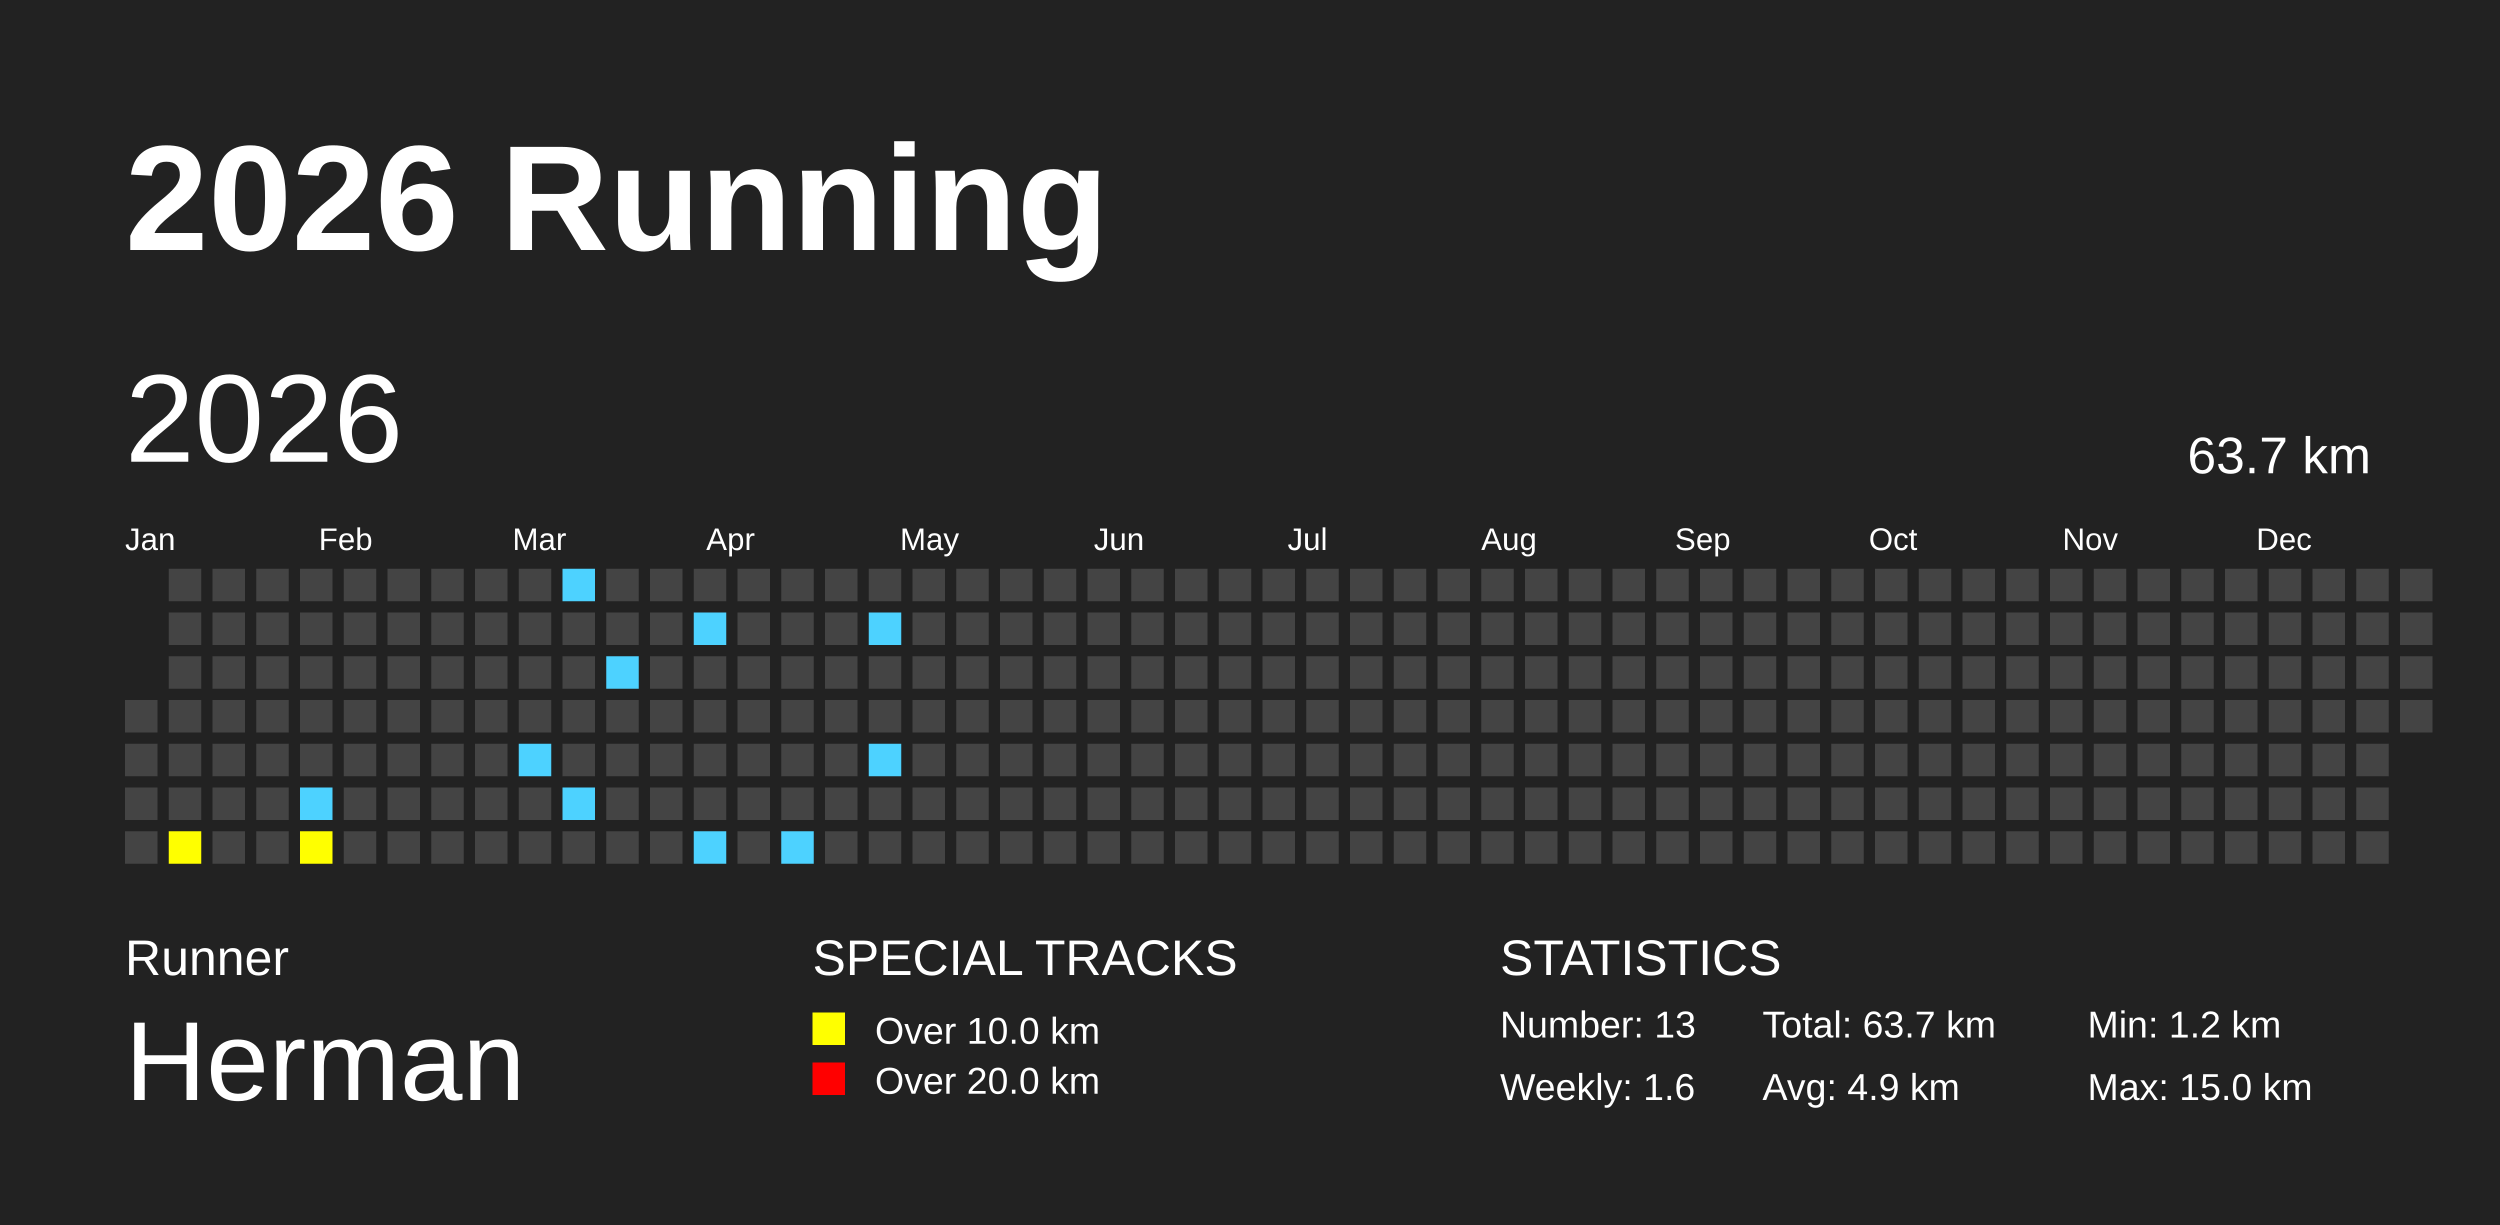
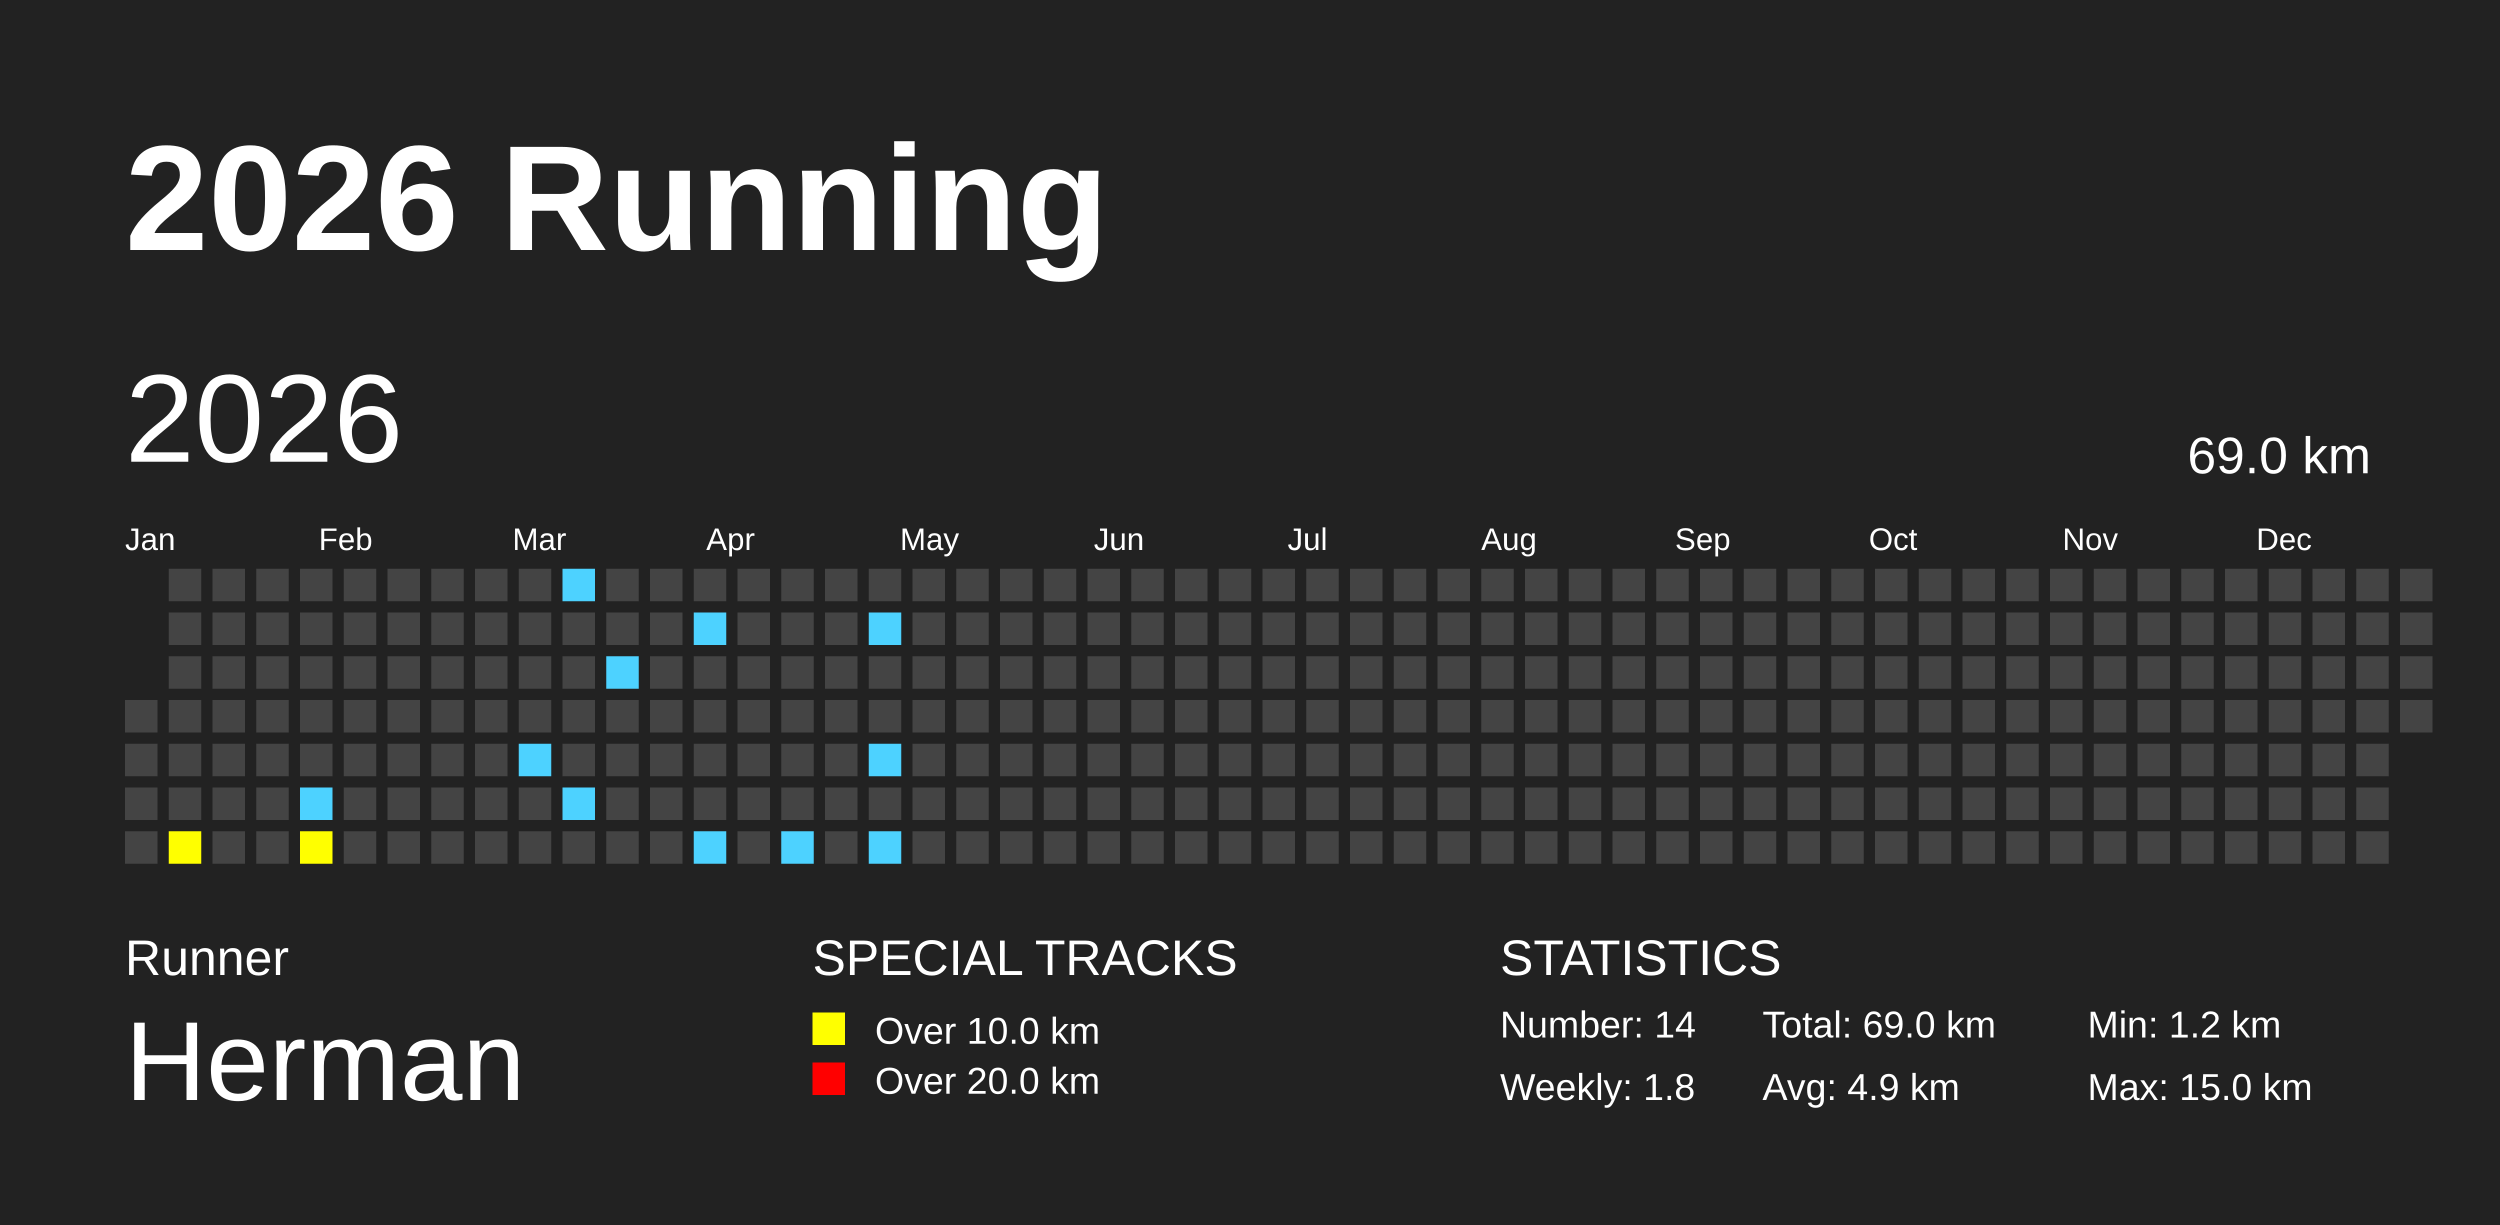
<svg xmlns="http://www.w3.org/2000/svg" baseProfile="full" height="98mm" version="1.1" viewBox="0,0,200,98" width="200mm">
  <defs />
  <rect fill="#222222" height="98" width="200" x="0" y="0" />
  <text fill="#FFFFFF" style="font-size:12px; font-family:Arial; font-weight:bold;" x="10" y="20">2026 Running</text>
  <text fill="#FFFFFF" style="font-size:4px; font-family:Arial" x="10" y="78">Runner</text>
  <text fill="#FFFFFF" style="font-size:9px; font-family:Arial" x="10" y="88">Herman</text>
  <text fill="#FFFFFF" style="font-size:4px; font-family:Arial" x="65" y="78">SPECIAL TRACKS</text>
  <rect fill="yellow" height="2.6" width="2.6" x="65" y="81" />
  <text fill="#FFFFFF" style="font-size:3px; font-family:Arial" x="70" y="83.5">Over 10.0 km</text>
  <rect fill="red" height="2.6" width="2.6" x="65" y="85" />
  <text fill="#FFFFFF" style="font-size:3px; font-family:Arial" x="70" y="87.5">Over 20.0 km</text>
  <text fill="#FFFFFF" style="font-size:4px; font-family:Arial" x="120" y="78">STATISTICS</text>
-   <text fill="#FFFFFF" style="font-size:3px; font-family:Arial" x="120" y="83">Number: 13</text>
-   <text fill="#FFFFFF" style="font-size:3px; font-family:Arial" x="120" y="88">Weekly: 1.6</text>
-   <text fill="#FFFFFF" style="font-size:3px; font-family:Arial" x="141" y="83">Total: 63.7 km</text>
+   <text fill="#FFFFFF" style="font-size:3px; font-family:Arial" x="120" y="83">Number: 14</text>
+   <text fill="#FFFFFF" style="font-size:3px; font-family:Arial" x="120" y="88">Weekly: 1.8</text>
+   <text fill="#FFFFFF" style="font-size:3px; font-family:Arial" x="141" y="83">Total: 69.0 km</text>
  <text fill="#FFFFFF" style="font-size:3px; font-family:Arial" x="141" y="88">Avg: 4.9 km</text>
  <text fill="#FFFFFF" style="font-size:3px; font-family:Arial" x="167" y="83">Min: 1.2 km</text>
  <text fill="#FFFFFF" style="font-size:3px; font-family:Arial" x="167" y="88">Max: 15.0 km</text>
  <text dominant-baseline="hanging" fill="#FFFFFF" style="font-size:10.0px; font-family:Arial;" x="10" y="30">2026</text>
-   <text dominant-baseline="hanging" fill="#FFFFFF" style="font-size:4.125px; font-family:Arial;" x="175" y="35">63.7 km</text>
+   <text dominant-baseline="hanging" fill="#FFFFFF" style="font-size:4.125px; font-family:Arial;" x="175" y="35">69.0 km</text>
  <text fill="#FFFFFF" style="font-size:2.5px; font-family:Arial" x="10.0" y="44">Jan</text>
  <text fill="#FFFFFF" style="font-size:2.5px; font-family:Arial" x="25.5" y="44">Feb</text>
  <text fill="#FFFFFF" style="font-size:2.5px; font-family:Arial" x="41.0" y="44">Mar</text>
  <text fill="#FFFFFF" style="font-size:2.5px; font-family:Arial" x="56.5" y="44">Apr</text>
  <text fill="#FFFFFF" style="font-size:2.5px; font-family:Arial" x="72.0" y="44">May</text>
  <text fill="#FFFFFF" style="font-size:2.5px; font-family:Arial" x="87.5" y="44">Jun</text>
  <text fill="#FFFFFF" style="font-size:2.5px; font-family:Arial" x="103.0" y="44">Jul</text>
  <text fill="#FFFFFF" style="font-size:2.5px; font-family:Arial" x="118.5" y="44">Aug</text>
  <text fill="#FFFFFF" style="font-size:2.5px; font-family:Arial" x="134.0" y="44">Sep</text>
  <text fill="#FFFFFF" style="font-size:2.5px; font-family:Arial" x="149.5" y="44">Oct</text>
  <text fill="#FFFFFF" style="font-size:2.5px; font-family:Arial" x="165.0" y="44">Nov</text>
  <text fill="#FFFFFF" style="font-size:2.5px; font-family:Arial" x="180.5" y="44">Dec</text>
  <rect fill="#444444" height="2.6" width="2.6" x="10.0" y="56.0" />
  <rect fill="#444444" height="2.6" width="2.6" x="10.0" y="59.5" />
  <rect fill="#444444" height="2.6" width="2.6" x="10.0" y="63.0" />
  <rect fill="#444444" height="2.6" width="2.6" x="10.0" y="66.5" />
  <rect fill="#444444" height="2.6" width="2.6" x="13.5" y="45.5" />
  <rect fill="#444444" height="2.6" width="2.6" x="13.5" y="49.0" />
  <rect fill="#444444" height="2.6" width="2.6" x="13.5" y="52.5" />
  <rect fill="#444444" height="2.6" width="2.6" x="13.5" y="56.0" />
  <rect fill="#444444" height="2.6" width="2.6" x="13.5" y="59.5" />
  <rect fill="#444444" height="2.6" width="2.6" x="13.5" y="63.0" />
  <rect fill="yellow" height="2.6" width="2.6" x="13.5" y="66.5" />
  <rect fill="#444444" height="2.6" width="2.6" x="17.0" y="45.5" />
  <rect fill="#444444" height="2.6" width="2.6" x="17.0" y="49.0" />
  <rect fill="#444444" height="2.6" width="2.6" x="17.0" y="52.5" />
  <rect fill="#444444" height="2.6" width="2.6" x="17.0" y="56.0" />
  <rect fill="#444444" height="2.6" width="2.6" x="17.0" y="59.5" />
  <rect fill="#444444" height="2.6" width="2.6" x="17.0" y="63.0" />
  <rect fill="#444444" height="2.6" width="2.6" x="17.0" y="66.5" />
  <rect fill="#444444" height="2.6" width="2.6" x="20.5" y="45.5" />
  <rect fill="#444444" height="2.6" width="2.6" x="20.5" y="49.0" />
  <rect fill="#444444" height="2.6" width="2.6" x="20.5" y="52.5" />
  <rect fill="#444444" height="2.6" width="2.6" x="20.5" y="56.0" />
  <rect fill="#444444" height="2.6" width="2.6" x="20.5" y="59.5" />
  <rect fill="#444444" height="2.6" width="2.6" x="20.5" y="63.0" />
  <rect fill="#444444" height="2.6" width="2.6" x="20.5" y="66.5" />
  <rect fill="#444444" height="2.6" width="2.6" x="24.0" y="45.5" />
  <rect fill="#444444" height="2.6" width="2.6" x="24.0" y="49.0" />
  <rect fill="#444444" height="2.6" width="2.6" x="24.0" y="52.5" />
  <rect fill="#444444" height="2.6" width="2.6" x="24.0" y="56.0" />
  <rect fill="#444444" height="2.6" width="2.6" x="24.0" y="59.5" />
  <rect fill="#4DD2FF" height="2.6" width="2.6" x="24.0" y="63.0" />
  <rect fill="yellow" height="2.6" width="2.6" x="24.0" y="66.5" />
  <rect fill="#444444" height="2.6" width="2.6" x="27.5" y="45.5" />
  <rect fill="#444444" height="2.6" width="2.6" x="27.5" y="49.0" />
  <rect fill="#444444" height="2.6" width="2.6" x="27.5" y="52.5" />
  <rect fill="#444444" height="2.6" width="2.6" x="27.5" y="56.0" />
  <rect fill="#444444" height="2.6" width="2.6" x="27.5" y="59.5" />
  <rect fill="#444444" height="2.6" width="2.6" x="27.5" y="63.0" />
  <rect fill="#444444" height="2.6" width="2.6" x="27.5" y="66.5" />
  <rect fill="#444444" height="2.6" width="2.6" x="31.0" y="45.5" />
  <rect fill="#444444" height="2.6" width="2.6" x="31.0" y="49.0" />
  <rect fill="#444444" height="2.6" width="2.6" x="31.0" y="52.5" />
  <rect fill="#444444" height="2.6" width="2.6" x="31.0" y="56.0" />
  <rect fill="#444444" height="2.6" width="2.6" x="31.0" y="59.5" />
  <rect fill="#444444" height="2.6" width="2.6" x="31.0" y="63.0" />
  <rect fill="#444444" height="2.6" width="2.6" x="31.0" y="66.5" />
  <rect fill="#444444" height="2.6" width="2.6" x="34.5" y="45.5" />
  <rect fill="#444444" height="2.6" width="2.6" x="34.5" y="49.0" />
  <rect fill="#444444" height="2.6" width="2.6" x="34.5" y="52.5" />
  <rect fill="#444444" height="2.6" width="2.6" x="34.5" y="56.0" />
  <rect fill="#444444" height="2.6" width="2.6" x="34.5" y="59.5" />
  <rect fill="#444444" height="2.6" width="2.6" x="34.5" y="63.0" />
  <rect fill="#444444" height="2.6" width="2.6" x="34.5" y="66.5" />
  <rect fill="#444444" height="2.6" width="2.6" x="38.0" y="45.5" />
  <rect fill="#444444" height="2.6" width="2.6" x="38.0" y="49.0" />
  <rect fill="#444444" height="2.6" width="2.6" x="38.0" y="52.5" />
  <rect fill="#444444" height="2.6" width="2.6" x="38.0" y="56.0" />
  <rect fill="#444444" height="2.6" width="2.6" x="38.0" y="59.5" />
  <rect fill="#444444" height="2.6" width="2.6" x="38.0" y="63.0" />
  <rect fill="#444444" height="2.6" width="2.6" x="38.0" y="66.5" />
  <rect fill="#444444" height="2.6" width="2.6" x="41.5" y="45.5" />
  <rect fill="#444444" height="2.6" width="2.6" x="41.5" y="49.0" />
  <rect fill="#444444" height="2.6" width="2.6" x="41.5" y="52.5" />
  <rect fill="#444444" height="2.6" width="2.6" x="41.5" y="56.0" />
  <rect fill="#4DD2FF" height="2.6" width="2.6" x="41.5" y="59.5" />
  <rect fill="#444444" height="2.6" width="2.6" x="41.5" y="63.0" />
  <rect fill="#444444" height="2.6" width="2.6" x="41.5" y="66.5" />
  <rect fill="#4DD2FF" height="2.6" width="2.6" x="45.0" y="45.5" />
  <rect fill="#444444" height="2.6" width="2.6" x="45.0" y="49.0" />
  <rect fill="#444444" height="2.6" width="2.6" x="45.0" y="52.5" />
  <rect fill="#444444" height="2.6" width="2.6" x="45.0" y="56.0" />
  <rect fill="#444444" height="2.6" width="2.6" x="45.0" y="59.5" />
  <rect fill="#4DD2FF" height="2.6" width="2.6" x="45.0" y="63.0" />
  <rect fill="#444444" height="2.6" width="2.6" x="45.0" y="66.5" />
  <rect fill="#444444" height="2.6" width="2.6" x="48.5" y="45.5" />
  <rect fill="#444444" height="2.6" width="2.6" x="48.5" y="49.0" />
  <rect fill="#4DD2FF" height="2.6" width="2.6" x="48.5" y="52.5" />
  <rect fill="#444444" height="2.6" width="2.6" x="48.5" y="56.0" />
  <rect fill="#444444" height="2.6" width="2.6" x="48.5" y="59.5" />
  <rect fill="#444444" height="2.6" width="2.6" x="48.5" y="63.0" />
  <rect fill="#444444" height="2.6" width="2.6" x="48.5" y="66.5" />
  <rect fill="#444444" height="2.6" width="2.6" x="52.0" y="45.5" />
  <rect fill="#444444" height="2.6" width="2.6" x="52.0" y="49.0" />
  <rect fill="#444444" height="2.6" width="2.6" x="52.0" y="52.5" />
  <rect fill="#444444" height="2.6" width="2.6" x="52.0" y="56.0" />
  <rect fill="#444444" height="2.6" width="2.6" x="52.0" y="59.5" />
  <rect fill="#444444" height="2.6" width="2.6" x="52.0" y="63.0" />
  <rect fill="#444444" height="2.6" width="2.6" x="52.0" y="66.5" />
  <rect fill="#444444" height="2.6" width="2.6" x="55.5" y="45.5" />
  <rect fill="#4DD2FF" height="2.6" width="2.6" x="55.5" y="49.0" />
  <rect fill="#444444" height="2.6" width="2.6" x="55.5" y="52.5" />
  <rect fill="#444444" height="2.6" width="2.6" x="55.5" y="56.0" />
  <rect fill="#444444" height="2.6" width="2.6" x="55.5" y="59.5" />
  <rect fill="#444444" height="2.6" width="2.6" x="55.5" y="63.0" />
  <rect fill="#4DD2FF" height="2.6" width="2.6" x="55.5" y="66.5" />
  <rect fill="#444444" height="2.6" width="2.6" x="59.0" y="45.5" />
  <rect fill="#444444" height="2.6" width="2.6" x="59.0" y="49.0" />
  <rect fill="#444444" height="2.6" width="2.6" x="59.0" y="52.5" />
  <rect fill="#444444" height="2.6" width="2.6" x="59.0" y="56.0" />
  <rect fill="#444444" height="2.6" width="2.6" x="59.0" y="59.5" />
  <rect fill="#444444" height="2.6" width="2.6" x="59.0" y="63.0" />
  <rect fill="#444444" height="2.6" width="2.6" x="59.0" y="66.5" />
  <rect fill="#444444" height="2.6" width="2.6" x="62.5" y="45.5" />
  <rect fill="#444444" height="2.6" width="2.6" x="62.5" y="49.0" />
  <rect fill="#444444" height="2.6" width="2.6" x="62.5" y="52.5" />
  <rect fill="#444444" height="2.6" width="2.6" x="62.5" y="56.0" />
  <rect fill="#444444" height="2.6" width="2.6" x="62.5" y="59.5" />
  <rect fill="#444444" height="2.6" width="2.6" x="62.5" y="63.0" />
  <rect fill="#4DD2FF" height="2.6" width="2.6" x="62.5" y="66.5" />
  <rect fill="#444444" height="2.6" width="2.6" x="66.0" y="45.5" />
  <rect fill="#444444" height="2.6" width="2.6" x="66.0" y="49.0" />
  <rect fill="#444444" height="2.6" width="2.6" x="66.0" y="52.5" />
  <rect fill="#444444" height="2.6" width="2.6" x="66.0" y="56.0" />
  <rect fill="#444444" height="2.6" width="2.6" x="66.0" y="59.5" />
  <rect fill="#444444" height="2.6" width="2.6" x="66.0" y="63.0" />
  <rect fill="#444444" height="2.6" width="2.6" x="66.0" y="66.5" />
  <rect fill="#444444" height="2.6" width="2.6" x="69.5" y="45.5" />
  <rect fill="#4DD2FF" height="2.6" width="2.6" x="69.5" y="49.0" />
  <rect fill="#444444" height="2.6" width="2.6" x="69.5" y="52.5" />
  <rect fill="#444444" height="2.6" width="2.6" x="69.5" y="56.0" />
  <rect fill="#4DD2FF" height="2.6" width="2.6" x="69.5" y="59.5" />
  <rect fill="#444444" height="2.6" width="2.6" x="69.5" y="63.0" />
-   <rect fill="#444444" height="2.6" width="2.6" x="69.5" y="66.5" />
+   <rect fill="#4DD2FF" height="2.6" width="2.6" x="69.5" y="66.5" />
  <rect fill="#444444" height="2.6" width="2.6" x="73.0" y="45.5" />
  <rect fill="#444444" height="2.6" width="2.6" x="73.0" y="49.0" />
  <rect fill="#444444" height="2.6" width="2.6" x="73.0" y="52.5" />
  <rect fill="#444444" height="2.6" width="2.6" x="73.0" y="56.0" />
  <rect fill="#444444" height="2.6" width="2.6" x="73.0" y="59.5" />
  <rect fill="#444444" height="2.6" width="2.6" x="73.0" y="63.0" />
  <rect fill="#444444" height="2.6" width="2.6" x="73.0" y="66.5" />
  <rect fill="#444444" height="2.6" width="2.6" x="76.5" y="45.5" />
  <rect fill="#444444" height="2.6" width="2.6" x="76.5" y="49.0" />
  <rect fill="#444444" height="2.6" width="2.6" x="76.5" y="52.5" />
  <rect fill="#444444" height="2.6" width="2.6" x="76.5" y="56.0" />
  <rect fill="#444444" height="2.6" width="2.6" x="76.5" y="59.5" />
  <rect fill="#444444" height="2.6" width="2.6" x="76.5" y="63.0" />
  <rect fill="#444444" height="2.6" width="2.6" x="76.5" y="66.5" />
  <rect fill="#444444" height="2.6" width="2.6" x="80.0" y="45.5" />
  <rect fill="#444444" height="2.6" width="2.6" x="80.0" y="49.0" />
  <rect fill="#444444" height="2.6" width="2.6" x="80.0" y="52.5" />
  <rect fill="#444444" height="2.6" width="2.6" x="80.0" y="56.0" />
  <rect fill="#444444" height="2.6" width="2.6" x="80.0" y="59.5" />
  <rect fill="#444444" height="2.6" width="2.6" x="80.0" y="63.0" />
  <rect fill="#444444" height="2.6" width="2.6" x="80.0" y="66.5" />
  <rect fill="#444444" height="2.6" width="2.6" x="83.5" y="45.5" />
  <rect fill="#444444" height="2.6" width="2.6" x="83.5" y="49.0" />
  <rect fill="#444444" height="2.6" width="2.6" x="83.5" y="52.5" />
  <rect fill="#444444" height="2.6" width="2.6" x="83.5" y="56.0" />
  <rect fill="#444444" height="2.6" width="2.6" x="83.5" y="59.5" />
  <rect fill="#444444" height="2.6" width="2.6" x="83.5" y="63.0" />
  <rect fill="#444444" height="2.6" width="2.6" x="83.5" y="66.5" />
  <rect fill="#444444" height="2.6" width="2.6" x="87.0" y="45.5" />
  <rect fill="#444444" height="2.6" width="2.6" x="87.0" y="49.0" />
  <rect fill="#444444" height="2.6" width="2.6" x="87.0" y="52.5" />
  <rect fill="#444444" height="2.6" width="2.6" x="87.0" y="56.0" />
  <rect fill="#444444" height="2.6" width="2.6" x="87.0" y="59.5" />
  <rect fill="#444444" height="2.6" width="2.6" x="87.0" y="63.0" />
  <rect fill="#444444" height="2.6" width="2.6" x="87.0" y="66.5" />
  <rect fill="#444444" height="2.6" width="2.6" x="90.5" y="45.5" />
  <rect fill="#444444" height="2.6" width="2.6" x="90.5" y="49.0" />
  <rect fill="#444444" height="2.6" width="2.6" x="90.5" y="52.5" />
  <rect fill="#444444" height="2.6" width="2.6" x="90.5" y="56.0" />
  <rect fill="#444444" height="2.6" width="2.6" x="90.5" y="59.5" />
  <rect fill="#444444" height="2.6" width="2.6" x="90.5" y="63.0" />
  <rect fill="#444444" height="2.6" width="2.6" x="90.5" y="66.5" />
  <rect fill="#444444" height="2.6" width="2.6" x="94.0" y="45.5" />
  <rect fill="#444444" height="2.6" width="2.6" x="94.0" y="49.0" />
  <rect fill="#444444" height="2.6" width="2.6" x="94.0" y="52.5" />
  <rect fill="#444444" height="2.6" width="2.6" x="94.0" y="56.0" />
  <rect fill="#444444" height="2.6" width="2.6" x="94.0" y="59.5" />
  <rect fill="#444444" height="2.6" width="2.6" x="94.0" y="63.0" />
  <rect fill="#444444" height="2.6" width="2.6" x="94.0" y="66.5" />
  <rect fill="#444444" height="2.6" width="2.6" x="97.5" y="45.5" />
  <rect fill="#444444" height="2.6" width="2.6" x="97.5" y="49.0" />
  <rect fill="#444444" height="2.6" width="2.6" x="97.5" y="52.5" />
  <rect fill="#444444" height="2.6" width="2.6" x="97.5" y="56.0" />
  <rect fill="#444444" height="2.6" width="2.6" x="97.5" y="59.5" />
  <rect fill="#444444" height="2.6" width="2.6" x="97.5" y="63.0" />
  <rect fill="#444444" height="2.6" width="2.6" x="97.5" y="66.5" />
  <rect fill="#444444" height="2.6" width="2.6" x="101.0" y="45.5" />
  <rect fill="#444444" height="2.6" width="2.6" x="101.0" y="49.0" />
  <rect fill="#444444" height="2.6" width="2.6" x="101.0" y="52.5" />
  <rect fill="#444444" height="2.6" width="2.6" x="101.0" y="56.0" />
  <rect fill="#444444" height="2.6" width="2.6" x="101.0" y="59.5" />
  <rect fill="#444444" height="2.6" width="2.6" x="101.0" y="63.0" />
  <rect fill="#444444" height="2.6" width="2.6" x="101.0" y="66.5" />
  <rect fill="#444444" height="2.6" width="2.6" x="104.5" y="45.5" />
  <rect fill="#444444" height="2.6" width="2.6" x="104.5" y="49.0" />
  <rect fill="#444444" height="2.6" width="2.6" x="104.5" y="52.5" />
  <rect fill="#444444" height="2.6" width="2.6" x="104.5" y="56.0" />
  <rect fill="#444444" height="2.6" width="2.6" x="104.5" y="59.5" />
  <rect fill="#444444" height="2.6" width="2.6" x="104.5" y="63.0" />
  <rect fill="#444444" height="2.6" width="2.6" x="104.5" y="66.5" />
  <rect fill="#444444" height="2.6" width="2.6" x="108.0" y="45.5" />
  <rect fill="#444444" height="2.6" width="2.6" x="108.0" y="49.0" />
  <rect fill="#444444" height="2.6" width="2.6" x="108.0" y="52.5" />
  <rect fill="#444444" height="2.6" width="2.6" x="108.0" y="56.0" />
  <rect fill="#444444" height="2.6" width="2.6" x="108.0" y="59.5" />
  <rect fill="#444444" height="2.6" width="2.6" x="108.0" y="63.0" />
  <rect fill="#444444" height="2.6" width="2.6" x="108.0" y="66.5" />
  <rect fill="#444444" height="2.6" width="2.6" x="111.5" y="45.5" />
  <rect fill="#444444" height="2.6" width="2.6" x="111.5" y="49.0" />
  <rect fill="#444444" height="2.6" width="2.6" x="111.5" y="52.5" />
  <rect fill="#444444" height="2.6" width="2.6" x="111.5" y="56.0" />
  <rect fill="#444444" height="2.6" width="2.6" x="111.5" y="59.5" />
  <rect fill="#444444" height="2.6" width="2.6" x="111.5" y="63.0" />
  <rect fill="#444444" height="2.6" width="2.6" x="111.5" y="66.5" />
  <rect fill="#444444" height="2.6" width="2.6" x="115.0" y="45.5" />
  <rect fill="#444444" height="2.6" width="2.6" x="115.0" y="49.0" />
  <rect fill="#444444" height="2.6" width="2.6" x="115.0" y="52.5" />
  <rect fill="#444444" height="2.6" width="2.6" x="115.0" y="56.0" />
  <rect fill="#444444" height="2.6" width="2.6" x="115.0" y="59.5" />
  <rect fill="#444444" height="2.6" width="2.6" x="115.0" y="63.0" />
  <rect fill="#444444" height="2.6" width="2.6" x="115.0" y="66.5" />
  <rect fill="#444444" height="2.6" width="2.6" x="118.5" y="45.5" />
  <rect fill="#444444" height="2.6" width="2.6" x="118.5" y="49.0" />
  <rect fill="#444444" height="2.6" width="2.6" x="118.5" y="52.5" />
  <rect fill="#444444" height="2.6" width="2.6" x="118.5" y="56.0" />
  <rect fill="#444444" height="2.6" width="2.6" x="118.5" y="59.5" />
  <rect fill="#444444" height="2.6" width="2.6" x="118.5" y="63.0" />
  <rect fill="#444444" height="2.6" width="2.6" x="118.5" y="66.5" />
  <rect fill="#444444" height="2.6" width="2.6" x="122.0" y="45.5" />
  <rect fill="#444444" height="2.6" width="2.6" x="122.0" y="49.0" />
  <rect fill="#444444" height="2.6" width="2.6" x="122.0" y="52.5" />
  <rect fill="#444444" height="2.6" width="2.6" x="122.0" y="56.0" />
  <rect fill="#444444" height="2.6" width="2.6" x="122.0" y="59.5" />
  <rect fill="#444444" height="2.6" width="2.6" x="122.0" y="63.0" />
  <rect fill="#444444" height="2.6" width="2.6" x="122.0" y="66.5" />
  <rect fill="#444444" height="2.6" width="2.6" x="125.5" y="45.5" />
  <rect fill="#444444" height="2.6" width="2.6" x="125.5" y="49.0" />
  <rect fill="#444444" height="2.6" width="2.6" x="125.5" y="52.5" />
  <rect fill="#444444" height="2.6" width="2.6" x="125.5" y="56.0" />
  <rect fill="#444444" height="2.6" width="2.6" x="125.5" y="59.5" />
  <rect fill="#444444" height="2.6" width="2.6" x="125.5" y="63.0" />
  <rect fill="#444444" height="2.6" width="2.6" x="125.5" y="66.5" />
  <rect fill="#444444" height="2.6" width="2.6" x="129.0" y="45.5" />
  <rect fill="#444444" height="2.6" width="2.6" x="129.0" y="49.0" />
  <rect fill="#444444" height="2.6" width="2.6" x="129.0" y="52.5" />
  <rect fill="#444444" height="2.6" width="2.6" x="129.0" y="56.0" />
  <rect fill="#444444" height="2.6" width="2.6" x="129.0" y="59.5" />
  <rect fill="#444444" height="2.6" width="2.6" x="129.0" y="63.0" />
  <rect fill="#444444" height="2.6" width="2.6" x="129.0" y="66.5" />
  <rect fill="#444444" height="2.6" width="2.6" x="132.5" y="45.5" />
  <rect fill="#444444" height="2.6" width="2.6" x="132.5" y="49.0" />
  <rect fill="#444444" height="2.6" width="2.6" x="132.5" y="52.5" />
  <rect fill="#444444" height="2.6" width="2.6" x="132.5" y="56.0" />
  <rect fill="#444444" height="2.6" width="2.6" x="132.5" y="59.5" />
  <rect fill="#444444" height="2.6" width="2.6" x="132.5" y="63.0" />
  <rect fill="#444444" height="2.6" width="2.6" x="132.5" y="66.5" />
  <rect fill="#444444" height="2.6" width="2.6" x="136.0" y="45.5" />
  <rect fill="#444444" height="2.6" width="2.6" x="136.0" y="49.0" />
  <rect fill="#444444" height="2.6" width="2.6" x="136.0" y="52.5" />
  <rect fill="#444444" height="2.6" width="2.6" x="136.0" y="56.0" />
  <rect fill="#444444" height="2.6" width="2.6" x="136.0" y="59.5" />
  <rect fill="#444444" height="2.6" width="2.6" x="136.0" y="63.0" />
  <rect fill="#444444" height="2.6" width="2.6" x="136.0" y="66.5" />
  <rect fill="#444444" height="2.6" width="2.6" x="139.5" y="45.5" />
  <rect fill="#444444" height="2.6" width="2.6" x="139.5" y="49.0" />
  <rect fill="#444444" height="2.6" width="2.6" x="139.5" y="52.5" />
  <rect fill="#444444" height="2.6" width="2.6" x="139.5" y="56.0" />
  <rect fill="#444444" height="2.6" width="2.6" x="139.5" y="59.5" />
  <rect fill="#444444" height="2.6" width="2.6" x="139.5" y="63.0" />
  <rect fill="#444444" height="2.6" width="2.6" x="139.5" y="66.5" />
  <rect fill="#444444" height="2.6" width="2.6" x="143.0" y="45.5" />
  <rect fill="#444444" height="2.6" width="2.6" x="143.0" y="49.0" />
  <rect fill="#444444" height="2.6" width="2.6" x="143.0" y="52.5" />
  <rect fill="#444444" height="2.6" width="2.6" x="143.0" y="56.0" />
  <rect fill="#444444" height="2.6" width="2.6" x="143.0" y="59.5" />
  <rect fill="#444444" height="2.6" width="2.6" x="143.0" y="63.0" />
  <rect fill="#444444" height="2.6" width="2.6" x="143.0" y="66.5" />
  <rect fill="#444444" height="2.6" width="2.6" x="146.5" y="45.5" />
  <rect fill="#444444" height="2.6" width="2.6" x="146.5" y="49.0" />
  <rect fill="#444444" height="2.6" width="2.6" x="146.5" y="52.5" />
  <rect fill="#444444" height="2.6" width="2.6" x="146.5" y="56.0" />
  <rect fill="#444444" height="2.6" width="2.6" x="146.5" y="59.5" />
  <rect fill="#444444" height="2.6" width="2.6" x="146.5" y="63.0" />
  <rect fill="#444444" height="2.6" width="2.6" x="146.5" y="66.5" />
  <rect fill="#444444" height="2.6" width="2.6" x="150.0" y="45.5" />
  <rect fill="#444444" height="2.6" width="2.6" x="150.0" y="49.0" />
  <rect fill="#444444" height="2.6" width="2.6" x="150.0" y="52.5" />
  <rect fill="#444444" height="2.6" width="2.6" x="150.0" y="56.0" />
  <rect fill="#444444" height="2.6" width="2.6" x="150.0" y="59.5" />
  <rect fill="#444444" height="2.6" width="2.6" x="150.0" y="63.0" />
  <rect fill="#444444" height="2.6" width="2.6" x="150.0" y="66.5" />
  <rect fill="#444444" height="2.6" width="2.6" x="153.5" y="45.5" />
  <rect fill="#444444" height="2.6" width="2.6" x="153.5" y="49.0" />
  <rect fill="#444444" height="2.6" width="2.6" x="153.5" y="52.5" />
  <rect fill="#444444" height="2.6" width="2.6" x="153.5" y="56.0" />
  <rect fill="#444444" height="2.6" width="2.6" x="153.5" y="59.5" />
  <rect fill="#444444" height="2.6" width="2.6" x="153.5" y="63.0" />
  <rect fill="#444444" height="2.6" width="2.6" x="153.5" y="66.5" />
  <rect fill="#444444" height="2.6" width="2.6" x="157.0" y="45.5" />
  <rect fill="#444444" height="2.6" width="2.6" x="157.0" y="49.0" />
  <rect fill="#444444" height="2.6" width="2.6" x="157.0" y="52.5" />
  <rect fill="#444444" height="2.6" width="2.6" x="157.0" y="56.0" />
  <rect fill="#444444" height="2.6" width="2.6" x="157.0" y="59.5" />
  <rect fill="#444444" height="2.6" width="2.6" x="157.0" y="63.0" />
  <rect fill="#444444" height="2.6" width="2.6" x="157.0" y="66.5" />
  <rect fill="#444444" height="2.6" width="2.6" x="160.5" y="45.5" />
  <rect fill="#444444" height="2.6" width="2.6" x="160.5" y="49.0" />
  <rect fill="#444444" height="2.6" width="2.6" x="160.5" y="52.5" />
  <rect fill="#444444" height="2.6" width="2.6" x="160.5" y="56.0" />
  <rect fill="#444444" height="2.6" width="2.6" x="160.5" y="59.5" />
  <rect fill="#444444" height="2.6" width="2.6" x="160.5" y="63.0" />
  <rect fill="#444444" height="2.6" width="2.6" x="160.5" y="66.5" />
  <rect fill="#444444" height="2.6" width="2.6" x="164.0" y="45.5" />
  <rect fill="#444444" height="2.6" width="2.6" x="164.0" y="49.0" />
  <rect fill="#444444" height="2.6" width="2.6" x="164.0" y="52.5" />
  <rect fill="#444444" height="2.6" width="2.6" x="164.0" y="56.0" />
  <rect fill="#444444" height="2.6" width="2.6" x="164.0" y="59.5" />
  <rect fill="#444444" height="2.6" width="2.6" x="164.0" y="63.0" />
  <rect fill="#444444" height="2.6" width="2.6" x="164.0" y="66.5" />
  <rect fill="#444444" height="2.6" width="2.6" x="167.5" y="45.5" />
  <rect fill="#444444" height="2.6" width="2.6" x="167.5" y="49.0" />
  <rect fill="#444444" height="2.6" width="2.6" x="167.5" y="52.5" />
  <rect fill="#444444" height="2.6" width="2.6" x="167.5" y="56.0" />
  <rect fill="#444444" height="2.6" width="2.6" x="167.5" y="59.5" />
  <rect fill="#444444" height="2.6" width="2.6" x="167.5" y="63.0" />
  <rect fill="#444444" height="2.6" width="2.6" x="167.5" y="66.5" />
  <rect fill="#444444" height="2.6" width="2.6" x="171.0" y="45.5" />
  <rect fill="#444444" height="2.6" width="2.6" x="171.0" y="49.0" />
  <rect fill="#444444" height="2.6" width="2.6" x="171.0" y="52.5" />
  <rect fill="#444444" height="2.6" width="2.6" x="171.0" y="56.0" />
  <rect fill="#444444" height="2.6" width="2.6" x="171.0" y="59.5" />
  <rect fill="#444444" height="2.6" width="2.6" x="171.0" y="63.0" />
  <rect fill="#444444" height="2.6" width="2.6" x="171.0" y="66.5" />
  <rect fill="#444444" height="2.6" width="2.6" x="174.5" y="45.5" />
  <rect fill="#444444" height="2.6" width="2.6" x="174.5" y="49.0" />
  <rect fill="#444444" height="2.6" width="2.6" x="174.5" y="52.5" />
  <rect fill="#444444" height="2.6" width="2.6" x="174.5" y="56.0" />
  <rect fill="#444444" height="2.6" width="2.6" x="174.5" y="59.5" />
  <rect fill="#444444" height="2.6" width="2.6" x="174.5" y="63.0" />
  <rect fill="#444444" height="2.6" width="2.6" x="174.5" y="66.5" />
  <rect fill="#444444" height="2.6" width="2.6" x="178.0" y="45.5" />
  <rect fill="#444444" height="2.6" width="2.6" x="178.0" y="49.0" />
  <rect fill="#444444" height="2.6" width="2.6" x="178.0" y="52.5" />
  <rect fill="#444444" height="2.6" width="2.6" x="178.0" y="56.0" />
  <rect fill="#444444" height="2.6" width="2.6" x="178.0" y="59.5" />
  <rect fill="#444444" height="2.6" width="2.6" x="178.0" y="63.0" />
  <rect fill="#444444" height="2.6" width="2.6" x="178.0" y="66.5" />
  <rect fill="#444444" height="2.6" width="2.6" x="181.5" y="45.5" />
  <rect fill="#444444" height="2.6" width="2.6" x="181.5" y="49.0" />
  <rect fill="#444444" height="2.6" width="2.6" x="181.5" y="52.5" />
  <rect fill="#444444" height="2.6" width="2.6" x="181.5" y="56.0" />
  <rect fill="#444444" height="2.6" width="2.6" x="181.5" y="59.5" />
  <rect fill="#444444" height="2.6" width="2.6" x="181.5" y="63.0" />
  <rect fill="#444444" height="2.6" width="2.6" x="181.5" y="66.5" />
  <rect fill="#444444" height="2.6" width="2.6" x="185.0" y="45.5" />
  <rect fill="#444444" height="2.6" width="2.6" x="185.0" y="49.0" />
  <rect fill="#444444" height="2.6" width="2.6" x="185.0" y="52.5" />
  <rect fill="#444444" height="2.6" width="2.6" x="185.0" y="56.0" />
  <rect fill="#444444" height="2.6" width="2.6" x="185.0" y="59.5" />
  <rect fill="#444444" height="2.6" width="2.6" x="185.0" y="63.0" />
  <rect fill="#444444" height="2.6" width="2.6" x="185.0" y="66.5" />
  <rect fill="#444444" height="2.6" width="2.6" x="188.5" y="45.5" />
  <rect fill="#444444" height="2.6" width="2.6" x="188.5" y="49.0" />
  <rect fill="#444444" height="2.6" width="2.6" x="188.5" y="52.5" />
  <rect fill="#444444" height="2.6" width="2.6" x="188.5" y="56.0" />
  <rect fill="#444444" height="2.6" width="2.6" x="188.5" y="59.5" />
  <rect fill="#444444" height="2.6" width="2.6" x="188.5" y="63.0" />
  <rect fill="#444444" height="2.6" width="2.6" x="188.5" y="66.5" />
  <rect fill="#444444" height="2.6" width="2.6" x="192.0" y="45.5" />
  <rect fill="#444444" height="2.6" width="2.6" x="192.0" y="49.0" />
  <rect fill="#444444" height="2.6" width="2.6" x="192.0" y="52.5" />
  <rect fill="#444444" height="2.6" width="2.6" x="192.0" y="56.0" />
</svg>
